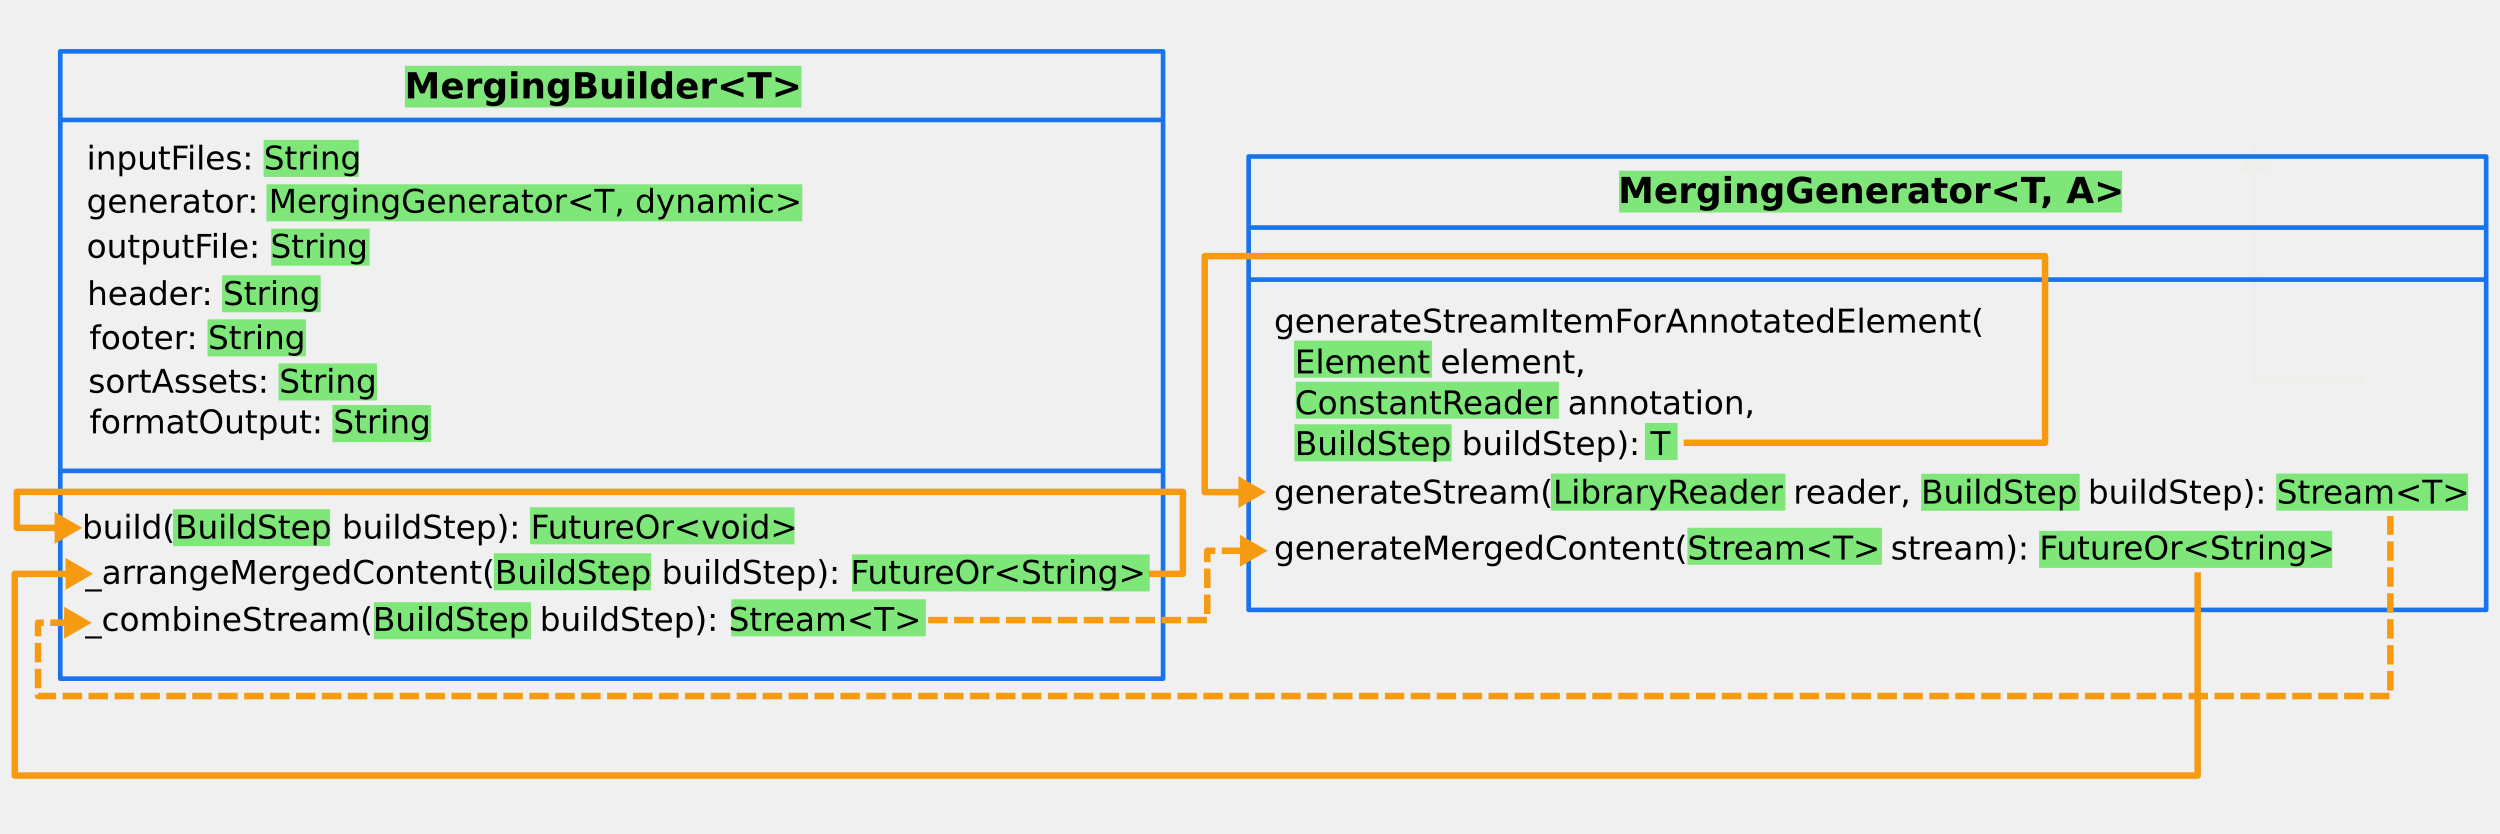
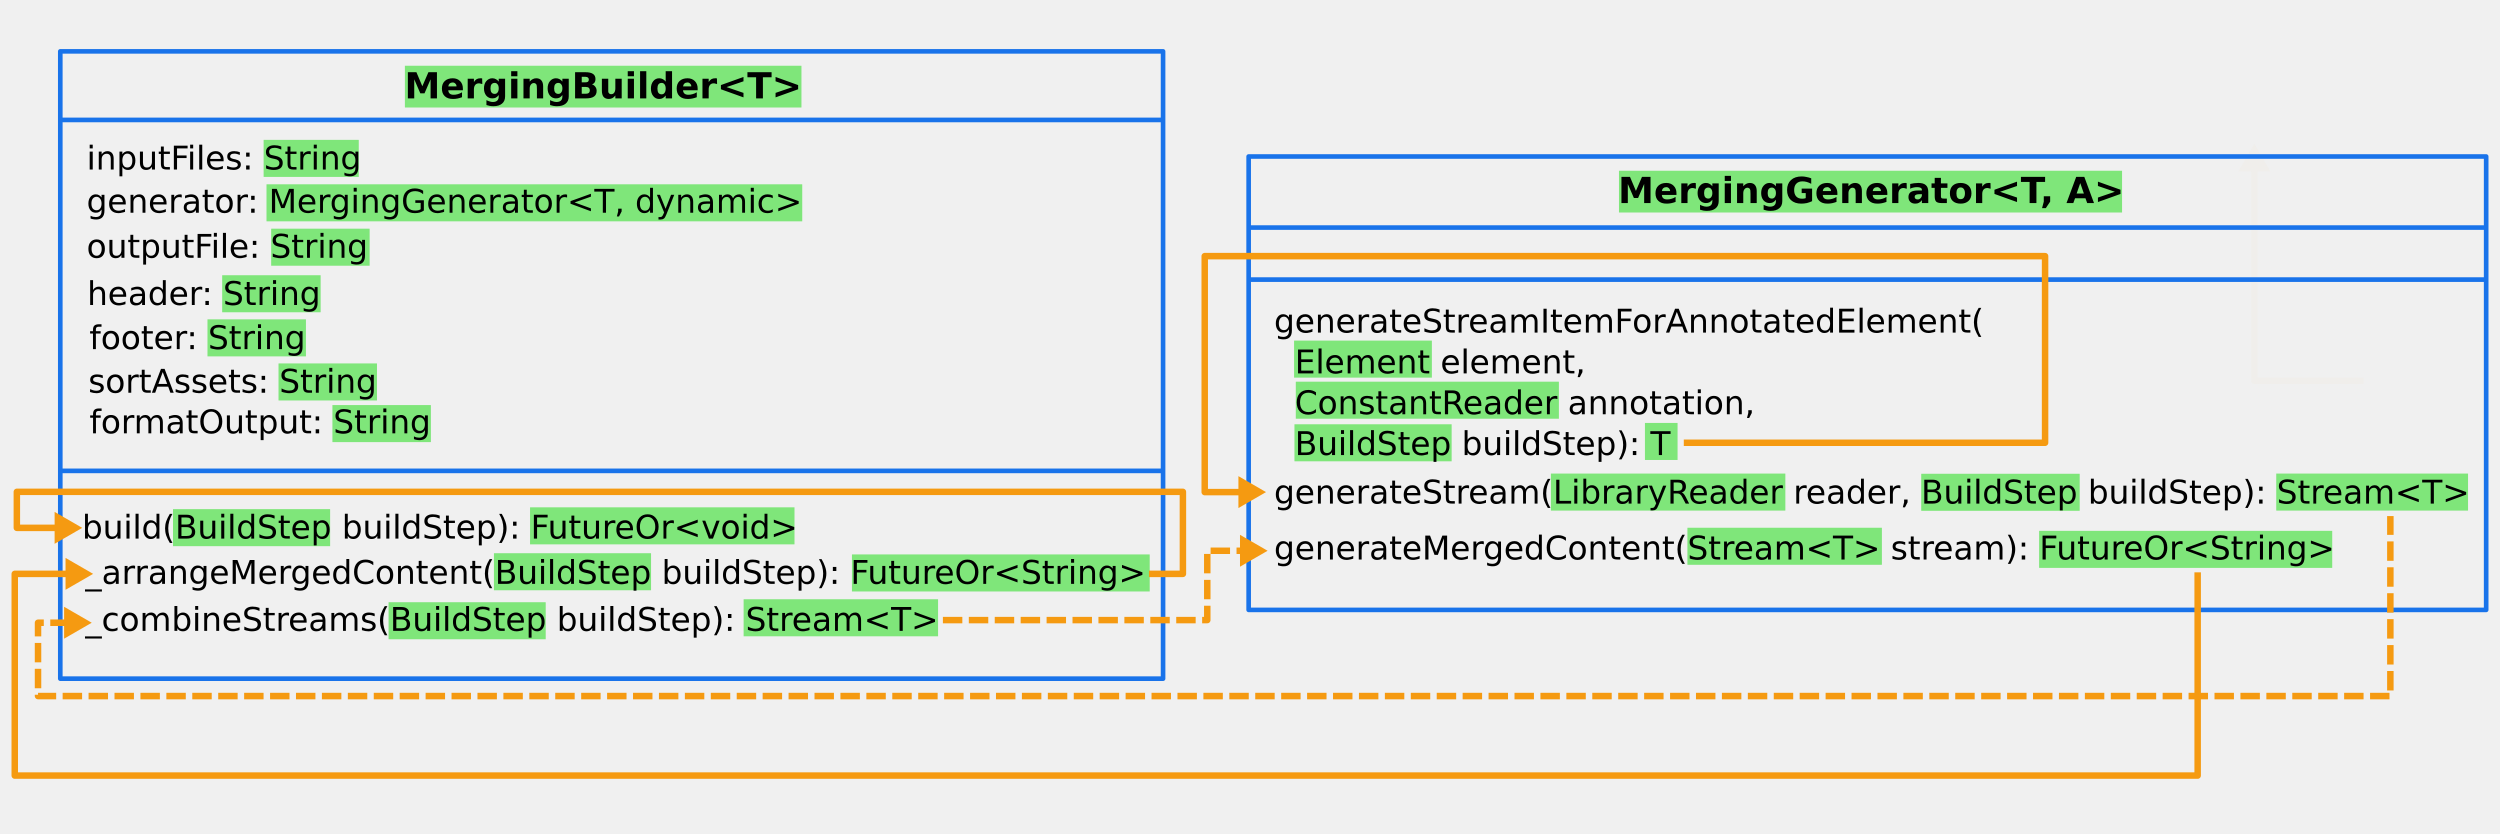
<svg xmlns="http://www.w3.org/2000/svg" width="270mm" height="90mm" viewBox="0 0 270 90" version="1.1" id="svg8">
  <defs id="defs2">
    <marker orient="auto" refY="0" refX="0" id="marker2854" style="overflow:visible">
      <path id="path2852" d="M 5.77,0 -2.88,5 V -5 Z" style="fill:#f59a11;fill-opacity:1;fill-rule:evenodd;stroke:#f59a11;stroke-width:1pt;stroke-opacity:1" transform="scale(0.4)" />
    </marker>
    <marker orient="auto" refY="0" refX="0" id="marker2850" style="overflow:visible">
      <path id="path2848" d="M 5.77,0 -2.88,5 V -5 Z" style="fill:#f59a11;fill-opacity:1;fill-rule:evenodd;stroke:#f59a11;stroke-width:1pt;stroke-opacity:1" transform="scale(0.4)" />
    </marker>
    <marker orient="auto" refY="0" refX="0" id="marker2846" style="overflow:visible">
      <path id="path2844" d="M 5.77,0 -2.88,5 V -5 Z" style="fill:#f59a11;fill-opacity:1;fill-rule:evenodd;stroke:#f59a11;stroke-width:1pt;stroke-opacity:1" transform="scale(0.4)" />
    </marker>
    <marker orient="auto" refY="0" refX="0" id="marker2834" style="overflow:visible">
      <path id="path2832" d="M 5.77,0 -2.88,5 V -5 Z" style="fill:#f59a11;fill-opacity:1;fill-rule:evenodd;stroke:#f59a11;stroke-width:1pt;stroke-opacity:1" transform="scale(0.4)" />
    </marker>
    <marker orient="auto" refY="0" refX="0" id="marker2828" style="overflow:visible">
      <path id="path2634" d="M 5.77,0 -2.88,5 V -5 Z" style="fill:#f59a11;fill-opacity:1;fill-rule:evenodd;stroke:#f59a11;stroke-width:1pt;stroke-opacity:1" transform="scale(0.4)" />
    </marker>
    <marker orient="auto" refY="0" refX="0" id="marker2825" style="overflow:visible">
      <path id="path2823" d="M 5.77,0 -2.88,5 V -5 Z" style="fill:#f59a11;fill-opacity:1;fill-rule:evenodd;stroke:#f59a11;stroke-width:1pt;stroke-opacity:1" transform="scale(-0.4)" />
    </marker>
    <marker orient="auto" refY="0" refX="0" id="marker2817" style="overflow:visible">
      <path id="path2815" d="M 5.77,0 -2.88,5 V -5 Z" style="fill:#f59a11;fill-opacity:1;fill-rule:evenodd;stroke:#f59a11;stroke-width:1pt;stroke-opacity:1" transform="scale(-0.4)" />
    </marker>
    <marker orient="auto" refY="0" refX="0" id="marker2801" style="overflow:visible">
      <path id="path2799" d="M 5.77,0 -2.88,5 V -5 Z" style="fill:#f59a11;fill-opacity:1;fill-rule:evenodd;stroke:#f59a11;stroke-width:1pt;stroke-opacity:1" transform="scale(-0.4)" />
    </marker>
    <marker orient="auto" refY="0" refX="0" id="marker2793" style="overflow:visible">
      <path id="path2791" d="M 5.77,0 -2.88,5 V -5 Z" style="fill:#f59a11;fill-opacity:1;fill-rule:evenodd;stroke:#f59a11;stroke-width:1pt;stroke-opacity:1" transform="scale(-0.4)" />
    </marker>
    <marker orient="auto" refY="0" refX="0" id="marker2781" style="overflow:visible">
      <path id="path2779" d="M 5.77,0 -2.88,5 V -5 Z" style="fill:#f59a11;fill-opacity:1;fill-rule:evenodd;stroke:#f59a11;stroke-width:1pt;stroke-opacity:1" transform="scale(-0.4)" />
    </marker>
    <marker orient="auto" refY="0" refX="0" id="marker2773" style="overflow:visible">
      <path id="path2771" d="M 5.77,0 -2.88,5 V -5 Z" style="fill:#f59a11;fill-opacity:1;fill-rule:evenodd;stroke:#f59a11;stroke-width:1pt;stroke-opacity:1" transform="scale(-0.4)" />
    </marker>
    <marker orient="auto" refY="0" refX="0" id="marker2765" style="overflow:visible">
      <path id="path2763" d="M 5.77,0 -2.88,5 V -5 Z" style="fill:#f59a11;fill-opacity:1;fill-rule:evenodd;stroke:#f59a11;stroke-width:1pt;stroke-opacity:1" transform="scale(-0.4)" />
    </marker>
    <marker orient="auto" refY="0" refX="0" id="marker2761" style="overflow:visible">
      <path id="path2759" d="M 5.77,0 -2.88,5 V -5 Z" style="fill:#f59a11;fill-opacity:1;fill-rule:evenodd;stroke:#f59a11;stroke-width:1pt;stroke-opacity:1" transform="scale(-0.8)" />
    </marker>
    <marker orient="auto" refY="0" refX="0" id="marker2755" style="overflow:visible">
      <path id="path2625" d="M 5.77,0 -2.88,5 V -5 Z" style="fill:#f59a11;fill-opacity:1;fill-rule:evenodd;stroke:#f59a11;stroke-width:1pt;stroke-opacity:1" transform="scale(-0.4)" />
    </marker>
    <marker orient="auto" refY="0" refX="0" id="marker2752" style="overflow:visible">
      <path id="path2622" d="M 5.77,0 -2.88,5 V -5 Z" style="fill:#000000;fill-opacity:1;fill-rule:evenodd;stroke:#f59a11;stroke-width:1pt;stroke-opacity:1" transform="scale(-0.8)" />
    </marker>
    <marker orient="auto" refY="0" refX="0" id="marker2483" style="overflow:visible">
      <path id="path2481" d="M 5.77,0 -2.88,5 V -5 Z" style="fill:#f59a11;fill-opacity:1;fill-rule:evenodd;stroke:#f59a11;stroke-width:1pt;stroke-opacity:1" transform="scale(-0.4)" />
    </marker>
    <marker orient="auto" refY="0" refX="0" id="marker2475" style="overflow:visible">
      <path id="path2473" d="M 5.77,0 -2.88,5 V -5 Z" style="fill:#f59a11;fill-opacity:1;fill-rule:evenodd;stroke:#f59a11;stroke-width:1pt;stroke-opacity:1" transform="scale(-0.4)" />
    </marker>
    <marker style="overflow:visible" id="marker2453" refX="0" refY="0" orient="auto">
      <path transform="scale(-0.4)" style="fill:#f59a11;fill-opacity:1;fill-rule:evenodd;stroke:#f59a11;stroke-width:1pt;stroke-opacity:1" d="M 5.77,0 -2.88,5 V -5 Z" id="path2451" />
    </marker>
    <marker orient="auto" refY="0" refX="0" id="marker12224" style="overflow:visible">
      <path id="path12222" d="M 5.77,0 -2.88,5 V -5 Z" style="fill:#f59a11;fill-opacity:1;fill-rule:evenodd;stroke:#f59a11;stroke-width:1pt;stroke-opacity:1" transform="scale(-0.4)" />
    </marker>
    <marker orient="auto" refY="0" refX="0" id="marker10408" style="overflow:visible">
      <path id="path10406" d="M 5.77,0 -2.88,5 V -5 Z" style="fill:#f59a11;fill-opacity:1;fill-rule:evenodd;stroke:#f59a11;stroke-width:1pt;stroke-opacity:1" transform="scale(-0.4)" />
    </marker>
    <marker orient="auto" refY="0" refX="0" id="marker9594" style="overflow:visible">
      <path id="path9592" d="M 5.77,0 -2.88,5 V -5 Z" style="fill:#f59a11;fill-opacity:1;fill-rule:evenodd;stroke:#f59a11;stroke-width:1pt;stroke-opacity:1" transform="scale(-0.4)" />
    </marker>
    <marker orient="auto" refY="0" refX="0" id="marker8846" style="overflow:visible">
      <path id="path8844" d="M 5.77,0 -2.88,5 V -5 Z" style="fill:#f59a11;fill-opacity:1;fill-rule:evenodd;stroke:#f59a11;stroke-width:1pt;stroke-opacity:1" transform="scale(-0.4)" />
    </marker>
    <marker orient="auto" refY="0" refX="0" id="marker7900" style="overflow:visible">
      <path id="path7898" d="M 5.77,0 -2.88,5 V -5 Z" style="fill:#f59a11;fill-opacity:1;fill-rule:evenodd;stroke:#f59a11;stroke-width:1pt;stroke-opacity:1" transform="scale(-0.4)" />
    </marker>
    <marker orient="auto" refY="0" refX="0" id="marker6672" style="overflow:visible">
      <path id="path6670" d="M 5.77,0 -2.88,5 V -5 Z" style="fill:#f59a11;fill-opacity:1;fill-rule:evenodd;stroke:#f59a11;stroke-width:1pt;stroke-opacity:1" transform="scale(-0.4)" />
    </marker>
    <marker orient="auto" refY="0" refX="0" id="marker4250" style="overflow:visible">
      <path id="path4248" d="M 5.77,0 -2.88,5 V -5 Z" style="fill:#f59a11;fill-opacity:1;fill-rule:evenodd;stroke:#f59a11;stroke-width:1pt;stroke-opacity:1" transform="scale(-0.4)" />
    </marker>
    <marker style="overflow:visible" id="marker3268" refX="0" refY="0" orient="auto">
      <path transform="scale(-0.4)" style="fill:#f59a11;fill-opacity:1;fill-rule:evenodd;stroke:#f59a11;stroke-width:1pt;stroke-opacity:1" d="M 5.77,0 -2.88,5 V -5 Z" id="path3266" />
    </marker>
    <marker style="overflow:visible" id="marker3012" refX="0" refY="0" orient="auto">
      <path transform="scale(-0.4)" style="fill:#f59a11;fill-opacity:1;fill-rule:evenodd;stroke:#f59a11;stroke-width:1pt;stroke-opacity:1" d="M 5.77,0 -2.88,5 V -5 Z" id="path3010" />
    </marker>
    <marker orient="auto" refY="0" refX="0" id="marker1634" style="overflow:visible">
      <path id="path1632" d="M 5.77,0 -2.88,5 V -5 Z" style="fill:#f59a11;fill-opacity:1;fill-rule:evenodd;stroke:#f59a11;stroke-width:1pt;stroke-opacity:1" transform="scale(-0.8)" />
    </marker>
    <marker orient="auto" refY="0" refX="0" id="marker1564" style="overflow:visible">
      <path id="path1562" style="fill:#f59a11;fill-opacity:1;fill-rule:evenodd;stroke:#f59a11;stroke-width:0.625;stroke-linejoin:round;stroke-opacity:1" d="M 8.719,4.034 -2.207,0.016 8.719,-4.002 c -1.745,2.372 -1.735,5.617 -6e-7,8.035 z" transform="matrix(1.1,0,0,1.1,1.1,0)" />
    </marker>
    <marker orient="auto" refY="0" refX="0" id="TriangleInL" style="overflow:visible">
      <path id="path1093" d="M 5.77,0 -2.88,5 V -5 Z" style="fill:#f59a11;fill-opacity:1;fill-rule:evenodd;stroke:#f59a11;stroke-width:1pt;stroke-opacity:1" transform="scale(-0.8)" />
    </marker>
    <marker orient="auto" refY="0" refX="0" id="EmptyTriangleOutL" style="overflow:visible">
      <path id="path1120" d="M 5.77,0 -2.88,5 V -5 Z" style="fill:#ffffff;fill-rule:evenodd;stroke:#f59a11;stroke-width:1pt;stroke-opacity:1" transform="matrix(0.8,0,0,0.8,-4.8,0)" />
    </marker>
    <marker orient="auto" refY="0" refX="0" id="Arrow1Mend" style="overflow:visible">
      <path id="path969" d="M 0,0 5,-5 -12.5,0 5,5 Z" style="fill:#f59a11;fill-opacity:1;fill-rule:evenodd;stroke:#f59a11;stroke-width:1pt;stroke-opacity:1" transform="matrix(-0.4,0,0,-0.4,-4,0)" />
    </marker>
    <marker orient="auto" refY="0" refX="0" id="Arrow1Send" style="overflow:visible">
      <path id="path975" d="M 0,0 5,-5 -12.5,0 5,5 Z" style="fill:#f59a11;fill-opacity:1;fill-rule:evenodd;stroke:#f59a11;stroke-width:1pt;stroke-opacity:1" transform="matrix(-0.2,0,0,-0.2,-1.2,0)" />
    </marker>
    <marker orient="auto" refY="0" refX="0" id="TriangleOutM" style="overflow:visible">
      <path id="path1105" d="M 5.77,0 -2.88,5 V -5 Z" style="fill:#f59a11;fill-opacity:1;fill-rule:evenodd;stroke:#f59a11;stroke-width:1pt;stroke-opacity:1" transform="scale(0.4)" />
    </marker>
    <marker orient="auto" refY="0" refX="0" id="TriangleInM" style="overflow:visible">
      <path id="path1096" d="M 5.77,0 -2.88,5 V -5 Z" style="fill:#f59a11;fill-opacity:1;fill-rule:evenodd;stroke:#f59a11;stroke-width:1pt;stroke-opacity:1" transform="scale(-0.4)" />
    </marker>
    <marker orient="auto" refY="0" refX="0" id="Arrow2Lstart" style="overflow:visible">
      <path id="path978" style="fill:#f59a11;fill-opacity:1;fill-rule:evenodd;stroke:#f59a11;stroke-width:0.625;stroke-linejoin:round;stroke-opacity:1" d="M 8.719,4.034 -2.207,0.016 8.719,-4.002 c -1.745,2.372 -1.735,5.617 -6e-7,8.035 z" transform="matrix(1.1,0,0,1.1,1.1,0)" />
    </marker>
    <marker orient="auto" refY="0" refX="0" id="Arrow1Lstart" style="overflow:visible">
      <path id="path960" d="M 0,0 5,-5 -12.5,0 5,5 Z" style="fill:#f59a11;fill-opacity:1;fill-rule:evenodd;stroke:#f59a11;stroke-width:1pt;stroke-opacity:1" transform="matrix(0.8,0,0,0.8,10,0)" />
    </marker>
  </defs>
  <g id="layer1" transform="translate(-26.24471,-166.411)">
    <text xml:space="preserve" style="font-style:normal;font-variant:normal;font-weight:bold;font-stretch:normal;font-size:3.881px;line-height:1.25;font-family:'DejaVu Sans';-inkscape-font-specification:'DejaVu Sans Bold';letter-spacing:-5.292px;word-spacing:0px;writing-mode:tb-rl;fill:#000000;fill-opacity:1;stroke:none;stroke-width:0.265" x="52.151" y="265.621" id="text934">
      <tspan id="tspan932" x="265.621" y="49.726" style="writing-mode:tb-rl;stroke-width:0.265" />
    </text>
    <text xml:space="preserve" style="font-style:normal;font-variant:normal;font-weight:bold;font-stretch:normal;font-size:3.881px;line-height:1.25;font-family:'DejaVu Sans';-inkscape-font-specification:'DejaVu Sans Bold';letter-spacing:-5.292px;word-spacing:0px;fill:#000000;fill-opacity:1;stroke:none;stroke-width:0.265" x="56.436" y="267.246" id="text938">
      <tspan id="tspan936" x="56.436" y="270.68" style="stroke-width:0.265" />
    </text>
    <text xml:space="preserve" style="font-style:normal;font-variant:normal;font-weight:bold;font-stretch:normal;font-size:3.881px;line-height:1.25;font-family:'DejaVu Sans';-inkscape-font-specification:'DejaVu Sans Bold';letter-spacing:-5.292px;word-spacing:0px;fill:#000000;fill-opacity:1;stroke:none;stroke-width:0.265" x="68.552" y="265.522" id="text946">
      <tspan id="tspan944" x="68.552" y="268.956" style="stroke-width:0.265" />
    </text>
    <flowRoot xml:space="preserve" id="flowRoot948" style="font-style:normal;font-variant:normal;font-weight:bold;font-stretch:normal;font-size:14.667px;line-height:1.25;font-family:'DejaVu Sans';-inkscape-font-specification:'DejaVu Sans Bold';letter-spacing:-20px;word-spacing:0px;fill:#000000;fill-opacity:1;stroke:none" transform="matrix(0.2645833,0,0,0.2645833,26.24471,211.8462)">
      <flowRegion id="flowRegion950">
        <rect id="rect952" width="63.104" height="31.831" x="88.42" y="200.079" />
      </flowRegion>
      <flowPara id="flowPara954" />
    </flowRoot>
    <flowRoot xml:space="preserve" id="flowRoot956" style="font-style:normal;font-variant:normal;font-weight:bold;font-stretch:normal;font-size:14.667px;line-height:1.25;font-family:'DejaVu Sans';-inkscape-font-specification:'DejaVu Sans Bold';letter-spacing:-20px;word-spacing:0px;fill:#000000;fill-opacity:1;stroke:none" transform="matrix(0.2645833,0,0,0.2645833,26.24471,211.8462)">
      <flowRegion id="flowRegion958">
        <rect id="rect960" width="56.03" height="30.342" x="76.878" y="197.659" />
      </flowRegion>
      <flowPara id="flowPara962" />
    </flowRoot>
    <text xml:space="preserve" style="font-style:normal;font-variant:normal;font-weight:bold;font-stretch:normal;font-size:3.881px;line-height:1.25;font-family:'DejaVu Sans';-inkscape-font-specification:'DejaVu Sans Bold';letter-spacing:-5.292px;word-spacing:0px;direction:ltr;fill:#000000;fill-opacity:1;stroke:none;stroke-width:0.265" x="69.783" y="268.724" id="text966">
      <tspan id="tspan964" x="69.783" y="272.157" style="direction:ltr;stroke-width:0.265" />
    </text>
    <flowRoot xml:space="preserve" id="flowRoot972" style="font-style:normal;font-variant:normal;font-weight:bold;font-stretch:normal;font-size:14.667px;line-height:1.25;font-family:'DejaVu Sans';-inkscape-font-specification:'DejaVu Sans Bold';letter-spacing:100px;word-spacing:0px;direction:rtl;fill:#000000;fill-opacity:1;stroke:none" transform="matrix(0.2645833,0,0,0.2645833,26.24471,211.8462)">
      <flowRegion id="flowRegion974" style="letter-spacing:100px">
        <rect id="rect976" width="234.545" height="42.255" x="148.917" y="188.166" style="letter-spacing:100px" />
      </flowRegion>
      <flowPara id="flowPara978" />
    </flowRoot>
    <flowRoot xml:space="preserve" id="flowRoot1254" style="font-style:normal;font-variant:normal;font-weight:bold;font-stretch:normal;font-size:14.667px;line-height:1.25;font-family:'DejaVu Sans';-inkscape-font-specification:'DejaVu Sans Bold';letter-spacing:0px;word-spacing:0px;direction:rtl;fill:#000000;fill-opacity:1;stroke:none">
      <flowRegion id="flowRegion1256">
        <rect id="rect1258" width="130.303" height="31.645" x="149.662" y="-572.6" />
      </flowRegion>
      <flowPara id="flowPara1260" />
    </flowRoot>
    <flowRoot xml:space="preserve" id="flowRoot1481" style="font-style:normal;font-variant:normal;font-weight:bold;font-stretch:normal;font-size:14.667px;line-height:1.25;font-family:'DejaVu Sans';-inkscape-font-specification:'DejaVu Sans Bold';letter-spacing:0px;word-spacing:0px;direction:rtl;fill:#000000;fill-opacity:1;stroke:none" transform="matrix(0.2645833,0,0,0.2645833,26.24471,156.411)">
      <flowRegion id="flowRegion1483">
        <rect id="rect1485" width="384.346" height="173.746" x="396.982" y="64.684" />
      </flowRegion>
      <flowPara id="flowPara1487" />
    </flowRoot>
    <text xml:space="preserve" style="font-style:normal;font-variant:normal;font-weight:normal;font-stretch:normal;font-size:3.881px;line-height:1.25;font-family:'DejaVu Sans';-inkscape-font-specification:'DejaVu Sans';letter-spacing:0px;word-spacing:0px;direction:rtl;fill:#000000;fill-opacity:1;stroke:none;stroke-width:0.265" x="74.01" y="117.574" id="text1491">
      <tspan id="tspan1489" x="74.01" y="121.007" style="font-style:normal;font-variant:normal;font-weight:normal;font-stretch:normal;font-family:'DejaVu Sans';-inkscape-font-specification:'DejaVu Sans';stroke-width:0.265" />
      <tspan x="74.01" y="125.858" style="font-style:normal;font-variant:normal;font-weight:normal;font-stretch:normal;font-family:'DejaVu Sans';-inkscape-font-specification:'DejaVu Sans';stroke-width:0.265" id="tspan1493" />
    </text>
    <text xml:space="preserve" style="font-style:normal;font-variant:normal;font-weight:bold;font-stretch:normal;font-size:3.881px;line-height:1.25;font-family:'DejaVu Sans';-inkscape-font-specification:'DejaVu Sans Bold';letter-spacing:0px;word-spacing:0px;direction:ltr;fill:#02be3d;fill-opacity:1;stroke:none;stroke-width:0.265" x="129.833" y="219.637" id="text1517">
      <tspan id="tspan1515" x="129.833" y="223.071" style="font-style:normal;font-variant:normal;font-weight:bold;font-stretch:normal;font-family:'DejaVu Sans';-inkscape-font-specification:'DejaVu Sans Bold';direction:ltr;fill:#02be3d;fill-opacity:1;stroke-width:0.265" />
    </text>
    <path style="opacity:0.02;fill:none;fill-opacity:1;stroke:#f59a11;stroke-width:0.7;stroke-linejoin:round;stroke-miterlimit:4;stroke-dasharray:none;stroke-dashoffset:1.428;stroke-opacity:1;marker-start:url(#marker2793);paint-order:markers fill stroke" d="m 269.717,183.92 v 23.613 h 11.806" id="path2789" />
    <g id="g2981" transform="translate(0.1307195,110.4386)">
      <rect style="opacity:1;fill:#50e149;fill-opacity:0.705;stroke:none;stroke-width:0.5;stroke-linejoin:round;stroke-miterlimit:4;stroke-dasharray:none;stroke-dashoffset:1.428;stroke-opacity:1" id="rect2031" width="32.159" height="4" x="118.123" y="115.851" />
      <rect y="110.959" x="44.798" height="4" width="16.969" id="rect2325" style="opacity:1;fill:#50e149;fill-opacity:0.705;stroke:none;stroke-width:0.5;stroke-linejoin:round;stroke-miterlimit:4;stroke-dasharray:none;stroke-dashoffset:1.428;stroke-opacity:1" />
      <rect style="opacity:1;fill:#50e149;fill-opacity:0.705;stroke:none;stroke-width:0.5;stroke-linejoin:round;stroke-miterlimit:4;stroke-dasharray:none;stroke-dashoffset:1.428;stroke-opacity:1" id="rect2327" width="10.634" height="4" x="55.4" y="80.671" />
      <rect y="75.877" x="54.896" height="4" width="57.86" id="rect2335" style="opacity:1;fill:#50e149;fill-opacity:0.705;stroke:none;stroke-width:0.5;stroke-linejoin:round;stroke-miterlimit:4;stroke-dasharray:none;stroke-dashoffset:1.428;stroke-opacity:1" />
-       <rect style="opacity:1;fill:#50e149;fill-opacity:0.705;stroke:none;stroke-width:0.5;stroke-linejoin:round;stroke-miterlimit:4;stroke-dasharray:none;stroke-dashoffset:1.428;stroke-opacity:1" id="rect2359" width="21.001" height="4" x="105.102" y="120.692" />
+       <rect style="opacity:1;fill:#50e149;fill-opacity:0.705;stroke:none;stroke-width:0.5;stroke-linejoin:round;stroke-miterlimit:4;stroke-dasharray:none;stroke-dashoffset:1.428;stroke-opacity:1" id="rect2359" width="21.001" height="4" x="106.425" y="120.692" />
      <rect style="opacity:1;fill:#50e149;fill-opacity:0.705;stroke:none;stroke-width:0.5;stroke-linejoin:round;stroke-miterlimit:4;stroke-dasharray:none;stroke-dashoffset:1.428;stroke-opacity:1" id="rect2363" width="28.56" height="4" x="83.359" y="110.764" />
      <rect y="85.698" x="50.109" height="4" width="10.634" id="rect2371" style="opacity:1;fill:#50e149;fill-opacity:0.705;stroke:none;stroke-width:0.5;stroke-linejoin:round;stroke-miterlimit:4;stroke-dasharray:none;stroke-dashoffset:1.428;stroke-opacity:1" />
      <rect style="opacity:1;fill:#50e149;fill-opacity:0.705;stroke:none;stroke-width:0.5;stroke-linejoin:round;stroke-miterlimit:4;stroke-dasharray:none;stroke-dashoffset:1.428;stroke-opacity:1" id="rect2373" width="10.634" height="4" x="48.521" y="90.461" />
      <rect y="95.223" x="56.194" height="4" width="10.634" id="rect2375" style="opacity:1;fill:#50e149;fill-opacity:0.705;stroke:none;stroke-width:0.5;stroke-linejoin:round;stroke-miterlimit:4;stroke-dasharray:none;stroke-dashoffset:1.428;stroke-opacity:1" />
      <rect style="opacity:1;fill:#50e149;fill-opacity:0.705;stroke:none;stroke-width:0.5;stroke-linejoin:round;stroke-miterlimit:4;stroke-dasharray:none;stroke-dashoffset:1.428;stroke-opacity:1" id="rect2377" width="10.634" height="4" x="62.015" y="99.721" />
      <rect style="opacity:1;fill:#50e149;fill-opacity:0.705;stroke:none;stroke-width:0.5;stroke-linejoin:round;stroke-miterlimit:4;stroke-dasharray:none;stroke-dashoffset:1.428;stroke-opacity:1" id="rect2379" width="16.969" height="4" x="79.458" y="115.721" />
-       <rect y="121.013" x="66.494" height="4" width="16.969" id="rect2381" style="opacity:1;fill:#50e149;fill-opacity:0.705;stroke:none;stroke-width:0.5;stroke-linejoin:round;stroke-miterlimit:4;stroke-dasharray:none;stroke-dashoffset:1.428;stroke-opacity:1" />
+       <rect y="121.013" x="68.081" height="4" width="16.969" id="rect2381" style="opacity:1;fill:#50e149;fill-opacity:0.705;stroke:none;stroke-width:0.5;stroke-linejoin:round;stroke-miterlimit:4;stroke-dasharray:none;stroke-dashoffset:1.428;stroke-opacity:1" />
      <rect y="63.073" x="69.842" height="4.509" width="42.829" id="rect2383" style="opacity:1;fill:#50e149;fill-opacity:0.705;stroke:none;stroke-width:0.5;stroke-linejoin:round;stroke-miterlimit:4;stroke-dasharray:none;stroke-dashoffset:1.428;stroke-opacity:1" />
      <text id="text1249" y="66.599" x="69.804" style="font-style:normal;font-variant:normal;font-weight:bold;font-stretch:normal;font-size:3.881px;line-height:1.25;font-family:'DejaVu Sans';-inkscape-font-specification:'DejaVu Sans Bold';letter-spacing:0px;word-spacing:0px;direction:ltr;fill:#000000;fill-opacity:1;stroke:none;stroke-width:0.265" xml:space="preserve">
        <tspan style="direction:ltr;fill:#000000;fill-opacity:1;stroke:none;stroke-width:0.265" y="66.599" x="69.804" id="tspan1247">MergingBuilder&lt;T&gt;</tspan>
      </text>
      <text xml:space="preserve" style="font-style:normal;font-variant:normal;font-weight:normal;font-stretch:normal;font-size:3.528px;line-height:1.25;font-family:'DejaVu Sans';-inkscape-font-specification:'DejaVu Sans';letter-spacing:0px;word-spacing:0px;direction:ltr;fill:#000000;fill-opacity:1;stroke:none;stroke-width:0.265" x="35.472" y="78.943" id="text1253">
        <tspan id="tspan1251" x="35.472" y="78.943" style="font-style:normal;font-variant:normal;font-weight:normal;font-stretch:normal;font-family:'DejaVu Sans';-inkscape-font-specification:'DejaVu Sans';direction:ltr;fill:#000000;fill-opacity:1;stroke:none;stroke-width:0.265">generator: MergingGenerator&lt;T, dynamic&gt;</tspan>
      </text>
      <text xml:space="preserve" style="font-style:normal;font-variant:normal;font-weight:normal;font-stretch:normal;font-size:3.528px;line-height:1.25;font-family:'DejaVu Sans';-inkscape-font-specification:'DejaVu Sans';letter-spacing:0px;word-spacing:0px;direction:ltr;fill:#000000;fill-opacity:1;stroke:none;stroke-width:0.265" x="35.472" y="83.809" id="text1261">
        <tspan id="tspan1259" x="35.472" y="83.809" style="font-style:normal;font-variant:normal;font-weight:normal;font-stretch:normal;font-family:'DejaVu Sans';-inkscape-font-specification:'DejaVu Sans';direction:ltr;fill:#000000;fill-opacity:1;stroke:none;stroke-width:0.265">outputFile: String </tspan>
      </text>
      <text xml:space="preserve" style="font-style:normal;font-variant:normal;font-weight:normal;font-stretch:normal;font-size:3.528px;line-height:1.25;font-family:'DejaVu Sans';-inkscape-font-specification:'DejaVu Sans';letter-spacing:0px;word-spacing:0px;direction:ltr;fill:#000000;fill-opacity:1;stroke:none;stroke-width:0.265" x="35.773" y="102.77" id="text1265">
        <tspan id="tspan1263" x="35.773" y="102.77" style="font-style:normal;font-variant:normal;font-weight:normal;font-stretch:normal;font-family:'DejaVu Sans';-inkscape-font-specification:'DejaVu Sans';direction:ltr;fill:#000000;fill-opacity:1;stroke:none;stroke-width:0.265">formatOutput: String</tspan>
      </text>
      <text id="text1269" y="98.39" x="35.654" style="font-style:normal;font-variant:normal;font-weight:normal;font-stretch:normal;font-size:3.528px;line-height:1.25;font-family:'DejaVu Sans';-inkscape-font-specification:'DejaVu Sans';letter-spacing:0px;word-spacing:0px;direction:ltr;fill:#000000;fill-opacity:1;stroke:none;stroke-width:0.265" xml:space="preserve">
        <tspan style="font-style:normal;font-variant:normal;font-weight:normal;font-stretch:normal;font-family:'DejaVu Sans';-inkscape-font-specification:'DejaVu Sans';direction:ltr;fill:#000000;fill-opacity:1;stroke:none;stroke-width:0.265" y="98.39" x="35.654" id="tspan1267">sortAssets: String</tspan>
      </text>
      <text xml:space="preserve" style="font-style:normal;font-variant:normal;font-weight:normal;font-stretch:normal;font-size:3.528px;line-height:1.25;font-family:'DejaVu Sans';-inkscape-font-specification:'DejaVu Sans';letter-spacing:0px;word-spacing:0px;direction:ltr;fill:#000000;fill-opacity:1;stroke:none;stroke-width:0.265" x="35.525" y="88.916" id="text1273">
        <tspan id="tspan1271" x="35.525" y="88.916" style="font-style:normal;font-variant:normal;font-weight:normal;font-stretch:normal;font-family:'DejaVu Sans';-inkscape-font-specification:'DejaVu Sans';direction:ltr;fill:#000000;fill-opacity:1;stroke:none;stroke-width:0.265">header: String</tspan>
      </text>
      <text id="text1285" y="93.68" x="35.764" style="font-style:normal;font-variant:normal;font-weight:normal;font-stretch:normal;font-size:3.528px;line-height:1.25;font-family:'DejaVu Sans';-inkscape-font-specification:'DejaVu Sans';letter-spacing:0px;word-spacing:0px;direction:ltr;fill:#000000;fill-opacity:1;stroke:none;stroke-width:0.265" xml:space="preserve">
        <tspan style="font-style:normal;font-variant:normal;font-weight:normal;font-stretch:normal;font-family:'DejaVu Sans';-inkscape-font-specification:'DejaVu Sans';direction:ltr;fill:#000000;fill-opacity:1;stroke:none;stroke-width:0.265" y="93.68" x="35.764" id="tspan1283">footer: String</tspan>
      </text>
      <text id="text1301" y="119.034" x="35.324" style="font-style:normal;font-variant:normal;font-weight:normal;font-stretch:normal;font-size:3.528px;line-height:1.25;font-family:'DejaVu Sans';-inkscape-font-specification:'DejaVu Sans';letter-spacing:0px;word-spacing:0px;direction:ltr;fill:#000000;fill-opacity:1;stroke:none;stroke-width:0.265" xml:space="preserve">
        <tspan style="font-style:normal;font-variant:normal;font-weight:normal;font-stretch:normal;font-family:'DejaVu Sans';-inkscape-font-specification:'DejaVu Sans';direction:ltr;fill:#000000;fill-opacity:1;stroke:none;stroke-width:0.265" y="119.034" x="35.324" id="tspan1299">_arrangeMergedContent(BuildStep buildStep): FutureOr&lt;String&gt;</tspan>
      </text>
      <text xml:space="preserve" style="font-style:normal;font-variant:normal;font-weight:normal;font-stretch:normal;font-size:3.528px;line-height:1.25;font-family:'DejaVu Sans';-inkscape-font-specification:'DejaVu Sans';letter-spacing:0px;word-spacing:0px;direction:ltr;fill:#000000;fill-opacity:1;stroke:none;stroke-width:0.265" x="34.969" y="114.139" id="text1305">
        <tspan id="tspan1303" x="34.969" y="114.139" style="font-style:normal;font-variant:normal;font-weight:normal;font-stretch:normal;font-family:'DejaVu Sans';-inkscape-font-specification:'DejaVu Sans';direction:ltr;fill:#000000;fill-opacity:1;stroke:none;stroke-width:0.265">build(BuildStep buildStep): FutureOr&lt;void&gt; </tspan>
      </text>
      <text id="text1309" y="124.112" x="35.324" style="font-style:normal;font-variant:normal;font-weight:normal;font-stretch:normal;font-size:3.528px;line-height:1.25;font-family:'DejaVu Sans';-inkscape-font-specification:'DejaVu Sans';letter-spacing:0px;word-spacing:0px;direction:ltr;fill:#000000;fill-opacity:1;stroke:none;stroke-width:0.265" xml:space="preserve">
-         <tspan style="font-style:normal;font-variant:normal;font-weight:normal;font-stretch:normal;font-family:'DejaVu Sans';-inkscape-font-specification:'DejaVu Sans';direction:ltr;fill:#000000;fill-opacity:1;stroke:none;stroke-width:0.265" y="124.112" x="35.324" id="tspan1307">_combineStream(BuildStep buildStep): Stream&lt;T&gt;</tspan>
+         <tspan style="font-style:normal;font-variant:normal;font-weight:normal;font-stretch:normal;font-family:'DejaVu Sans';-inkscape-font-specification:'DejaVu Sans';direction:ltr;fill:#000000;fill-opacity:1;stroke:none;stroke-width:0.265" y="124.112" x="35.324" id="tspan1307">_combineStreams(BuildStep buildStep): Stream&lt;T&gt;</tspan>
      </text>
      <rect y="71.079" x="54.585" height="4" width="10.274" id="rect2365" style="opacity:1;fill:#50e149;fill-opacity:0.705;stroke:none;stroke-width:0.5;stroke-linejoin:round;stroke-miterlimit:4;stroke-dasharray:none;stroke-dashoffset:1.428;stroke-opacity:1" />
      <text id="text1553" y="74.28" x="35.472" style="font-style:normal;font-variant:normal;font-weight:normal;font-stretch:normal;font-size:3.528px;line-height:1.25;font-family:'DejaVu Sans';-inkscape-font-specification:'DejaVu Sans';letter-spacing:0px;word-spacing:0px;direction:ltr;fill:#000000;fill-opacity:1;stroke:none;stroke-width:0.265" xml:space="preserve">
        <tspan style="direction:ltr;stroke-width:0.265" y="74.28" x="35.472" id="tspan1551">inputFiles: String </tspan>
      </text>
      <rect ry="1.271" rx="1.688" y="59.687" x="31.079" height="52.087" width="114.45" id="rect2013" style="opacity:1;fill:#000000;fill-opacity:0;stroke:none;stroke-width:0.5;stroke-linejoin:round;stroke-miterlimit:4;stroke-dasharray:none;stroke-dashoffset:1.428;stroke-opacity:1" />
      <path d="M 32.625,68.927 H 151.725 V 129.269 H 32.625 Z m 0,-7.408 H 151.725 V 106.827 H 32.625 Z" style="opacity:1;fill:#000000;fill-opacity:0;stroke:#1973ea;stroke-width:0.5;stroke-linejoin:round;stroke-miterlimit:4;stroke-dasharray:none;stroke-dashoffset:1.428;stroke-opacity:1" id="rect2017" />
      <rect y="92.757" x="165.874" height="4" width="14.882" id="rect2329" style="opacity:1;fill:#50e149;fill-opacity:0.705;stroke:none;stroke-width:0.5;stroke-linejoin:round;stroke-miterlimit:4;stroke-dasharray:none;stroke-dashoffset:1.428;stroke-opacity:1" />
      <rect style="opacity:1;fill:#50e149;fill-opacity:0.705;stroke:none;stroke-width:0.5;stroke-linejoin:round;stroke-miterlimit:4;stroke-dasharray:none;stroke-dashoffset:1.428;stroke-opacity:1" id="rect2331" width="54.333" height="4.509" x="200.964" y="74.413" />
      <rect y="112.969" x="208.356" height="4" width="21.001" id="rect2343" style="opacity:1;fill:#50e149;fill-opacity:0.705;stroke:none;stroke-width:0.5;stroke-linejoin:round;stroke-miterlimit:4;stroke-dasharray:none;stroke-dashoffset:1.428;stroke-opacity:1" />
      <rect y="101.65" x="203.767" height="4" width="3.524" id="rect2347" style="opacity:1;fill:#50e149;fill-opacity:0.705;stroke:none;stroke-width:0.5;stroke-linejoin:round;stroke-miterlimit:4;stroke-dasharray:none;stroke-dashoffset:1.428;stroke-opacity:1" />
      <rect style="opacity:1;fill:#50e149;fill-opacity:0.705;stroke:none;stroke-width:0.5;stroke-linejoin:round;stroke-miterlimit:4;stroke-dasharray:none;stroke-dashoffset:1.428;stroke-opacity:1" id="rect2349" width="17.113" height="4" x="233.607" y="107.14" />
      <rect style="opacity:1;fill:#50e149;fill-opacity:0.705;stroke:none;stroke-width:0.5;stroke-linejoin:round;stroke-miterlimit:4;stroke-dasharray:none;stroke-dashoffset:1.428;stroke-opacity:1" id="rect2353" width="16.976" height="4" x="165.915" y="101.794" />
      <rect y="107.117" x="193.61" height="4" width="25.322" id="rect2355" style="opacity:1;fill:#50e149;fill-opacity:0.705;stroke:none;stroke-width:0.5;stroke-linejoin:round;stroke-miterlimit:4;stroke-dasharray:none;stroke-dashoffset:1.428;stroke-opacity:1" />
      <rect y="97.195" x="166.059" height="4" width="28.416" id="rect2361" style="opacity:1;fill:#50e149;fill-opacity:0.705;stroke:none;stroke-width:0.5;stroke-linejoin:round;stroke-miterlimit:4;stroke-dasharray:none;stroke-dashoffset:1.428;stroke-opacity:1" />
      <rect style="opacity:1;fill:#50e149;fill-opacity:0.705;stroke:none;stroke-width:0.5;stroke-linejoin:round;stroke-miterlimit:4;stroke-dasharray:none;stroke-dashoffset:1.428;stroke-opacity:1" id="rect2367" width="31.655" height="4" x="246.339" y="113.304" />
      <rect y="107.117" x="271.949" height="4" width="20.713" id="rect2369" style="opacity:1;fill:#50e149;fill-opacity:0.705;stroke:none;stroke-width:0.5;stroke-linejoin:round;stroke-miterlimit:4;stroke-dasharray:none;stroke-dashoffset:1.428;stroke-opacity:1" />
      <text id="text1402" y="91.89" x="163.715" style="font-style:normal;font-variant:normal;font-weight:normal;font-stretch:normal;font-size:3.528px;line-height:1.25;font-family:'DejaVu Sans';-inkscape-font-specification:'DejaVu Sans';letter-spacing:0px;word-spacing:0px;direction:ltr;fill:#000000;fill-opacity:1;stroke:none;stroke-width:0.265" xml:space="preserve">
        <tspan style="font-style:normal;font-variant:normal;font-weight:normal;font-stretch:normal;font-family:'DejaVu Sans';-inkscape-font-specification:'DejaVu Sans';direction:ltr;fill:#000000;fill-opacity:1;stroke:none;stroke-width:0.265" y="91.89" x="163.715" id="tspan1400">generateStreamItemForAnnotatedElement(</tspan>
        <tspan id="tspan2321" style="font-style:normal;font-variant:normal;font-weight:normal;font-stretch:normal;font-family:'DejaVu Sans';-inkscape-font-specification:'DejaVu Sans';direction:ltr;fill:#000000;fill-opacity:1;stroke:none;stroke-width:0.265" y="96.3" x="163.715">  Element element, </tspan>
        <tspan id="tspan2027" style="font-style:normal;font-variant:normal;font-weight:normal;font-stretch:normal;font-family:'DejaVu Sans';-inkscape-font-specification:'DejaVu Sans';direction:ltr;fill:#000000;fill-opacity:1;stroke:none;stroke-width:0.265" y="100.71" x="163.715">  ConstantReader annotation, </tspan>
        <tspan id="tspan2323" style="font-style:normal;font-variant:normal;font-weight:normal;font-stretch:normal;font-family:'DejaVu Sans';-inkscape-font-specification:'DejaVu Sans';direction:ltr;fill:#000000;fill-opacity:1;stroke:none;stroke-width:0.265" y="105.119" x="163.715">  BuildStep buildStep): T</tspan>
      </text>
      <text xml:space="preserve" style="font-style:normal;font-variant:normal;font-weight:normal;font-stretch:normal;font-size:3.528px;line-height:1.25;font-family:'DejaVu Sans';-inkscape-font-specification:'DejaVu Sans';letter-spacing:0px;word-spacing:0px;direction:ltr;fill:#000000;fill-opacity:1;stroke:none;stroke-width:0.265" x="163.715" y="110.362" id="text1398">
        <tspan id="tspan1396" x="163.715" y="110.362" style="font-style:normal;font-variant:normal;font-weight:normal;font-stretch:normal;font-family:'DejaVu Sans';-inkscape-font-specification:'DejaVu Sans';direction:ltr;fill:#000000;fill-opacity:1;stroke:none;stroke-width:0.265">generateStream(LibraryReader reader, BuildStep buildStep): Stream&lt;T&gt;</tspan>
      </text>
      <text xml:space="preserve" style="font-style:normal;font-variant:normal;font-weight:normal;font-stretch:normal;font-size:3.528px;line-height:1.25;font-family:'DejaVu Sans';-inkscape-font-specification:'DejaVu Sans';letter-spacing:0px;word-spacing:0px;direction:ltr;fill:#000000;fill-opacity:1;stroke:none;stroke-width:0.265" x="163.715" y="116.397" id="text1406">
        <tspan id="tspan1404" x="163.715" y="116.397" style="font-style:normal;font-variant:normal;font-weight:normal;font-stretch:normal;font-family:'DejaVu Sans';-inkscape-font-specification:'DejaVu Sans';direction:ltr;fill:#000000;fill-opacity:1;stroke:none;stroke-width:0.265">generateMergedContent(Stream&lt;T&gt; stream): FutureOr&lt;String&gt;</tspan>
      </text>
      <text xml:space="preserve" style="font-style:normal;font-variant:normal;font-weight:bold;font-stretch:normal;font-size:3.881px;line-height:1.25;font-family:'DejaVu Sans';-inkscape-font-specification:'DejaVu Sans Bold';letter-spacing:0px;word-spacing:0px;direction:ltr;fill:#000000;fill-opacity:1;stroke:none;stroke-width:0.265" x="200.873" y="77.905" id="text1853">
        <tspan id="tspan1851" x="200.873" y="77.905" style="direction:ltr;fill:#000000;fill-opacity:1;stroke:none;stroke-width:0.265">MergingGenerator&lt;T, A&gt;</tspan>
      </text>
      <path id="path2023" style="opacity:1;fill:#000000;fill-opacity:0;stroke:#1973ea;stroke-width:0.5;stroke-linejoin:round;stroke-miterlimit:4;stroke-dasharray:none;stroke-dashoffset:1.428;stroke-opacity:1" d="m 160.968,80.548 h 133.652 v 41.292 h -133.652 z m 0,-7.673 h 133.652 v 13.294 h -133.652 z" />
      <path id="path2821" d="m 150.202,117.949 h 3.666 V 109.092 H 27.933 v 3.889 h 5.072" style="opacity:1;fill:none;fill-opacity:1;stroke:#f59a11;stroke-width:0.7;stroke-linejoin:round;stroke-miterlimit:4;stroke-dasharray:none;stroke-dashoffset:1.428;stroke-opacity:1;marker-end:url(#marker2828);paint-order:markers fill stroke" />
      <path id="path2830" d="m 263.461,117.785 v 21.951 H 27.708 v -21.787 h 6.477" style="opacity:1;fill:none;fill-opacity:1;stroke:#f59a11;stroke-width:0.7;stroke-linejoin:round;stroke-miterlimit:4;stroke-dasharray:none;stroke-dashoffset:1.428;stroke-opacity:1;marker-end:url(#marker2834);paint-order:markers fill stroke" />
      <path id="path2838" d="m 284.273,111.71 v 19.437 H 30.221 v -7.919 h 3.81" style="opacity:1;fill:none;fill-opacity:1;stroke:#f59a11;stroke-width:0.7;stroke-linejoin:round;stroke-miterlimit:4;stroke-dasharray:2.1, 0.7;stroke-dashoffset:0.07;stroke-opacity:1;marker-end:url(#marker2846);paint-order:markers fill stroke" />
      <path id="path2840" d="m 207.964,103.791 h 39.019 V 83.634 h -90.759 v 25.485 h 4.631" style="opacity:1;fill:none;fill-opacity:1;stroke:#f59a11;stroke-width:0.7;stroke-linejoin:round;stroke-miterlimit:4;stroke-dasharray:none;stroke-dashoffset:1.428;stroke-opacity:1;marker-end:url(#marker2850);paint-order:markers fill stroke" />
-       <path id="path2842" d="m 126.358,122.941 h 30.141 v -7.487 h 4.526" style="opacity:1;fill:none;fill-opacity:1;stroke:#f59a11;stroke-width:0.7;stroke-linejoin:round;stroke-miterlimit:4;stroke-dasharray:2.1, 0.7;stroke-dashoffset:0;stroke-opacity:1;marker-end:url(#marker2854);paint-order:markers fill stroke" />
+       <path id="path2842" d="m 127.946,122.941 h 28.554 v -7.487 h 4.526" style="opacity:1;fill:none;fill-opacity:1;stroke:#f59a11;stroke-width:0.7;stroke-linejoin:round;stroke-miterlimit:4;stroke-dasharray:2.1, 0.7;stroke-dashoffset:0;stroke-opacity:1;marker-end:url(#marker2854);paint-order:markers fill stroke" />
    </g>
  </g>
</svg>
